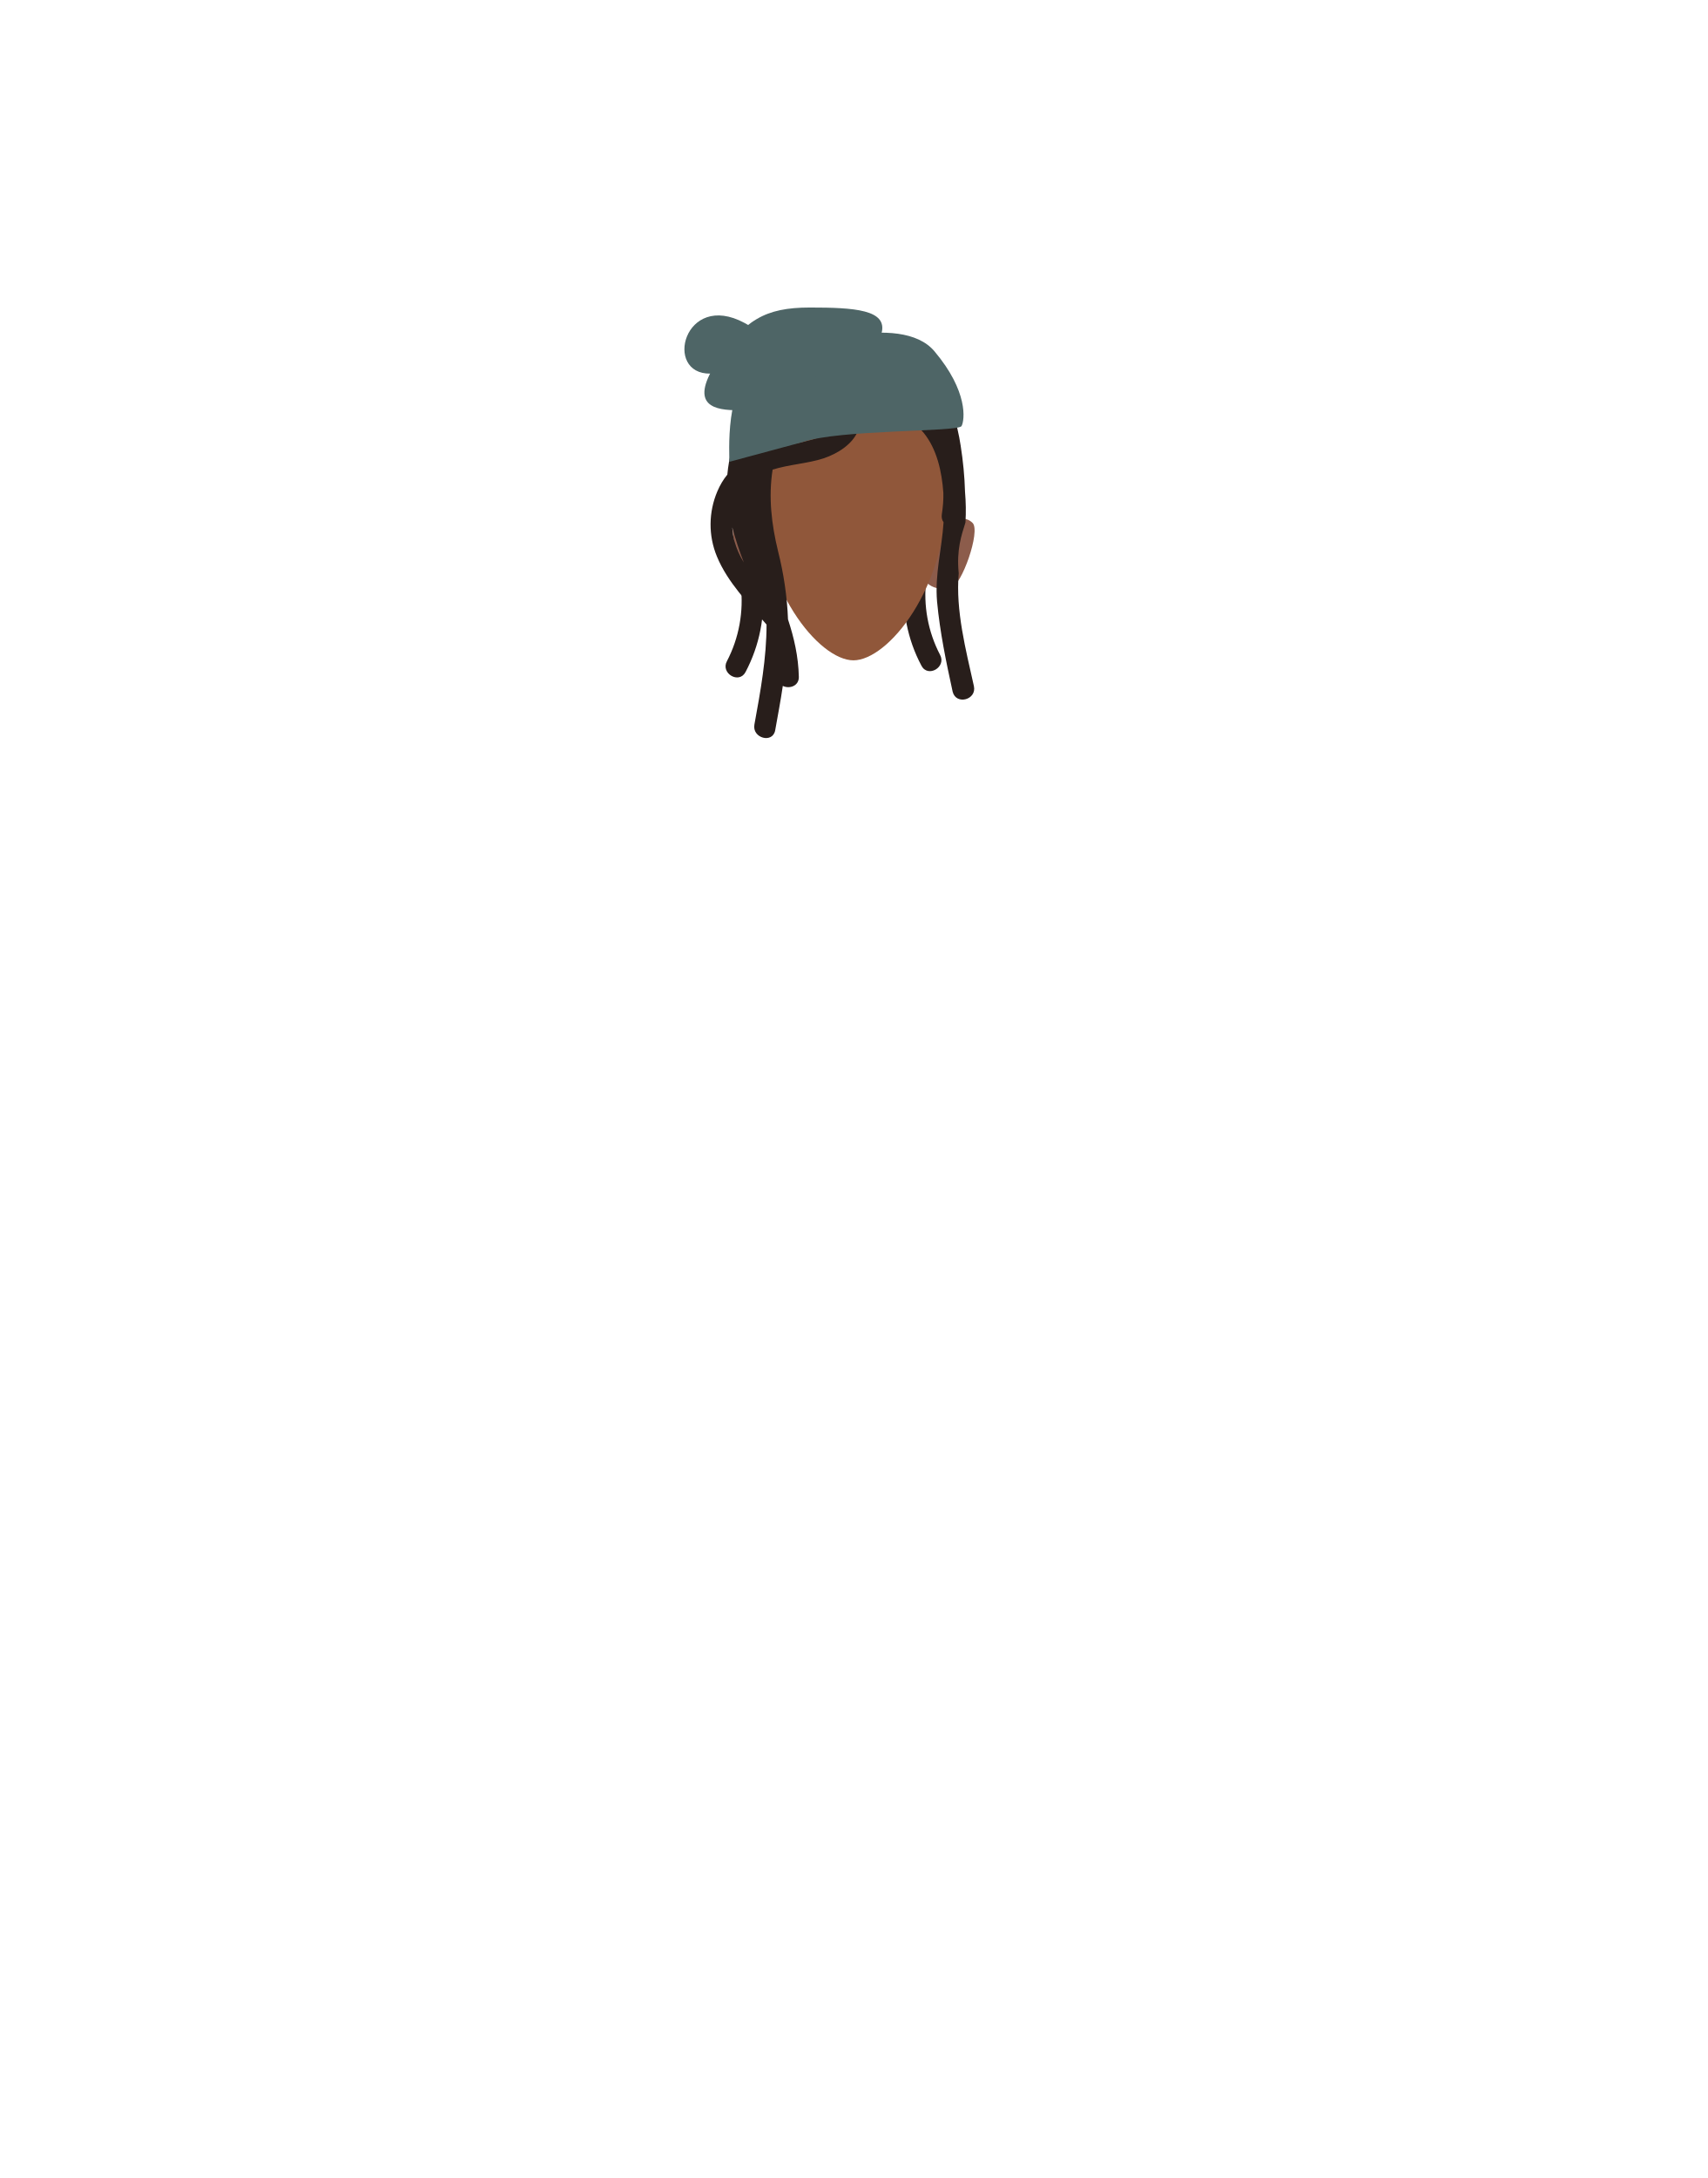
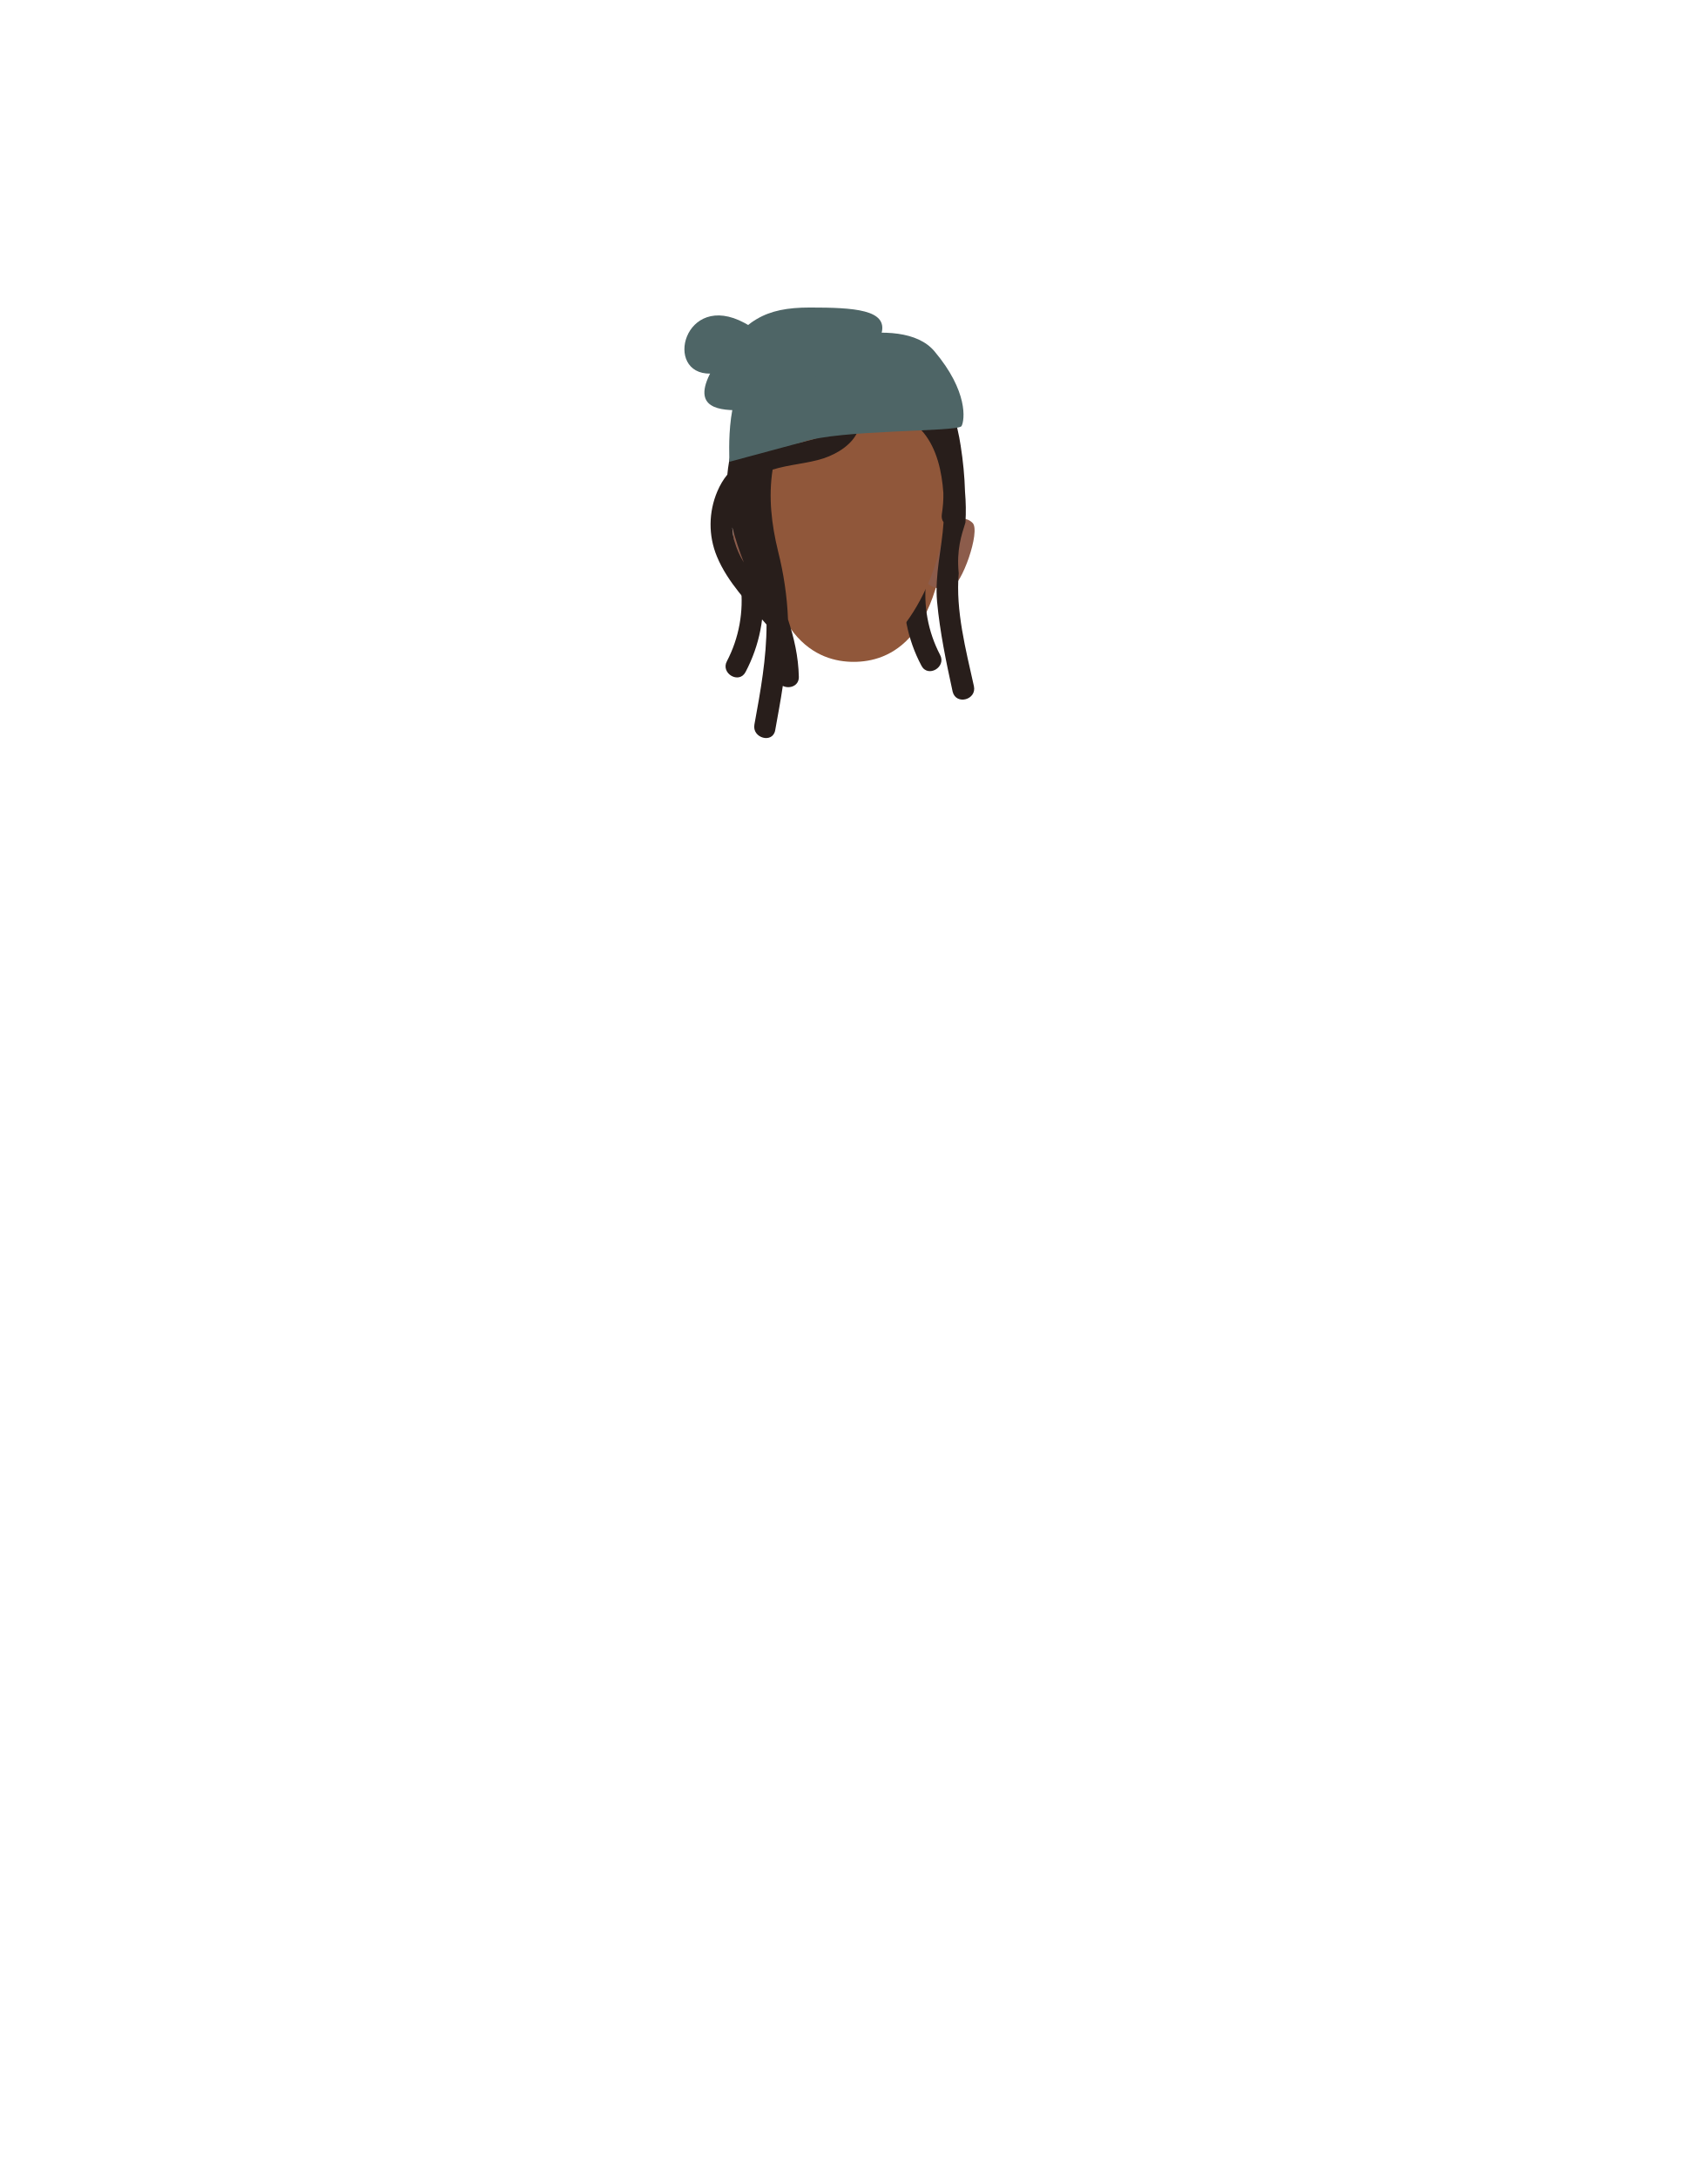
<svg xmlns="http://www.w3.org/2000/svg" version="1.1" id="Calque_1" x="0px" y="0px" viewBox="0 0 788 1005" style="enable-background:new 0 0 788 1005;" xml:space="preserve">
  <style type="text/css">
- 	.st0{fill:#281E1B;}
- 	.st1{fill:#8C5C4B;}
- 	.st2{fill:#90573A;}
+ 	.st0{fill:#90573A;}
+ 	.st1{fill:#281E1B;}
+ 	.st2{fill:#8C5C4B;}
	.st3{fill:#4E6566;}
</style>
+   <path class="st0" d="M393.9,180.8c-23.9,0-43.2,11.2-43.2,45.6c0,69.7,27.4,79,43.3,79l0,0c15.8,0,43.3-9,43.3-79  C437.2,192,417.9,180.8,393.9,180.8z" />
  <g id="Calque_9">
-     <path class="st0" d="M427.5,267.4c0.7-6.4-9.3-6.3-10,0c-1.4,13.8,1.3,27.6,7.8,39.8c3,5.7,11.6,0.6,8.6-5   C428.3,291.5,426.1,279.4,427.5,267.4z" />
-     <path class="st1" d="M427.2,268.3l8.1-24.5c0,0,7.9-8.1,13.6-2.5c3.8,3.8-5.1,29-10,30C430.7,273.1,427.2,268.3,427.2,268.3z" />
-     <path class="st1" d="M360.8,268.3l-8.1-24.5c0,0-7.9-8.1-13.6-2.5c-3.8,3.8,5.1,29,10,30C357.3,273.1,360.8,268.3,360.8,268.3z" />
-     <path class="st2" d="M393.9,180.1c-23.9,0-43.3,11.2-43.3,45.6c0,46,27.5,79,43.3,79c15.8,0,43.3-33,43.3-79   C437.2,191.3,417.9,180.1,393.9,180.1z" />
-     <path class="st0" d="M449.5,316.6c-3.7-16.7-8.5-34.9-7-52.1c-1.1-10.8,1.3-17.7,3.1-23.4c0.3-4.7,0.2-9.5-0.2-14.2   c-0.2-7.1-0.9-14.2-2-21.2c-1.6-10.5-4.6-21-11.9-29c-11.6-12.7-31-12-42.4-0.1c-9.7-6.6-22.5-6.6-32.1,0.1   c-13,9.3-19.9,26.8-21.3,42.3c-1.9,2.3-3.4,4.9-4.6,7.7c-4.1,9.6-4.2,20.5-0.2,30.1c4.9,11.9,14.6,21.7,22.9,31.4   c0,15.5-2.8,30.8-5.6,46.1c-1.2,6.3,8.5,9,9.6,2.6c1.2-6.8,2.5-13.5,3.5-20.4c3,1.5,7.5,0.1,7.4-4.2c-0.2-9.3-2.2-18-5-26.5   c-0.4-10.6-2-21.2-4.6-31.5c-3-12.3-4.5-25-2.5-37.6c7.6-2.4,16.2-2.8,23.5-5.2c6.6-2.2,13.3-6.5,15.8-12.5c0.9-0.4,1.7-1,2.2-1.8   c7.4-10.1,21.4-5.8,28.2,2.5c6.1,7.5,8.4,17.8,9.1,27.7c0.1,3.3-0.2,6.6-0.7,9.9c-0.2,1.3,0,2.6,0.8,3.7c-0.8,12.3-4.1,24.1-3,36.6   c1.3,14,4.2,27.9,7.2,41.6C441.3,325.5,450.9,322.9,449.5,316.6z M338,243.4c1.5,5.5,3.2,10.8,5.3,16.1c-1.9-3-3.3-6.3-4.3-9.7   C338.4,247.7,338.1,245.6,338,243.4z M359.7,206.1c1.3-2.7,3.4-5.1,5.9-6.7c4.7-2.9,10.4-3.6,15.6-1.8c1.5,0.6,3.1,0.3,4.3-0.8   c0.2,0.1,0.4,0.3,0.6,0.4C382.1,202.2,367.3,204.7,359.7,206.1L359.7,206.1z" />
-     <path class="st0" d="M341.9,270.2c-0.7-6.4,9.3-6.3,10,0c1.4,13.8-1.3,27.6-7.8,39.9c-3,5.7-11.6,0.6-8.6-5   C341.1,294.4,343.3,282.2,341.9,270.2z" />
+     <path class="st1" d="M427.5,267.4c0.7-6.4-9.3-6.3-10,0c-1.4,13.8,1.3,27.6,7.8,39.8c3,5.7,11.6,0.6,8.6-5   C428.3,291.5,426.1,279.4,427.5,267.4z" />
+     <path class="st2" d="M427.2,268.3l8.1-24.5c0,0,7.9-8.1,13.6-2.5c3.8,3.8-5.1,29-10,30C430.7,273.1,427.2,268.3,427.2,268.3z" />
+     <path class="st2" d="M360.8,268.3l-8.1-24.5c0,0-7.9-8.1-13.6-2.5c-3.8,3.8,5.1,29,10,30C357.3,273.1,360.8,268.3,360.8,268.3z" />
+     <path class="st0" d="M393.9,180.1c-23.9,0-43.3,11.2-43.3,45.6c0,46,27.5,79,43.3,79s43.3-33,43.3-79   C437.2,191.3,417.9,180.1,393.9,180.1z" />
+     <path class="st1" d="M449.5,316.6c-3.7-16.7-8.5-34.9-7-52.1c-1.1-10.8,1.3-17.7,3.1-23.4c0.3-4.7,0.2-9.5-0.2-14.2   c-0.2-7.1-0.9-14.2-2-21.2c-1.6-10.5-4.6-21-11.9-29c-11.6-12.7-31-12-42.4-0.1c-9.7-6.6-22.5-6.6-32.1,0.1   c-13,9.3-19.9,26.8-21.3,42.3c-1.9,2.3-3.4,4.9-4.6,7.7c-4.1,9.6-4.2,20.5-0.2,30.1c4.9,11.9,14.6,21.7,22.9,31.4   c0,15.5-2.8,30.8-5.6,46.1c-1.2,6.3,8.5,9,9.6,2.6c1.2-6.8,2.5-13.5,3.5-20.4c3,1.5,7.5,0.1,7.4-4.2c-0.2-9.3-2.2-18-5-26.5   c-0.4-10.6-2-21.2-4.6-31.5c-3-12.3-4.5-25-2.5-37.6c7.6-2.4,16.2-2.8,23.5-5.2c6.6-2.2,13.3-6.5,15.8-12.5c0.9-0.4,1.7-1,2.2-1.8   c7.4-10.1,21.4-5.8,28.2,2.5c6.1,7.5,8.4,17.8,9.1,27.7c0.1,3.3-0.2,6.6-0.7,9.9c-0.2,1.3,0,2.6,0.8,3.7c-0.8,12.3-4.1,24.1-3,36.6   c1.3,14,4.2,27.9,7.2,41.6C441.3,325.5,450.9,322.9,449.5,316.6z M338,243.4c1.5,5.5,3.2,10.8,5.3,16.1c-1.9-3-3.3-6.3-4.3-9.7   C338.4,247.7,338.1,245.6,338,243.4z M359.7,206.1c1.3-2.7,3.4-5.1,5.9-6.7c4.7-2.9,10.4-3.6,15.6-1.8c1.5,0.6,3.1,0.3,4.3-0.8   c0.2,0.1,0.4,0.3,0.6,0.4C382.1,202.2,367.3,204.7,359.7,206.1L359.7,206.1z" />
+     <path class="st1" d="M341.9,270.2c-0.7-6.4,9.3-6.3,10,0c1.4,13.8-1.3,27.6-7.8,39.9c-3,5.7-11.6,0.6-8.6-5   C341.1,294.4,343.3,282.2,341.9,270.2z" />
  </g>
  <g id="Calque_10">
    <path class="st3" d="M336.6,213.1c0.3-1.5-2.8-37.6,14.1-45.6s65-23.9,80.6-5.4s14,31.7,12.5,34.5s-56.5,1.5-73.4,7.4" />
    <path class="st3" d="M340.7,189.3c-10.3,0-23-1.7-10.2-21.7s22.7-25.7,43.3-25.7s35.9,1,33.1,11.8S340.7,189.3,340.7,189.3z" />
    <path class="st3" d="M327.9,172.4c13.6-0.3,4.6,12.2,12.8-3.1s12.3-15.2,2.9-20.3C315.7,134,306,172.8,327.9,172.4z" />
  </g>
</svg>
